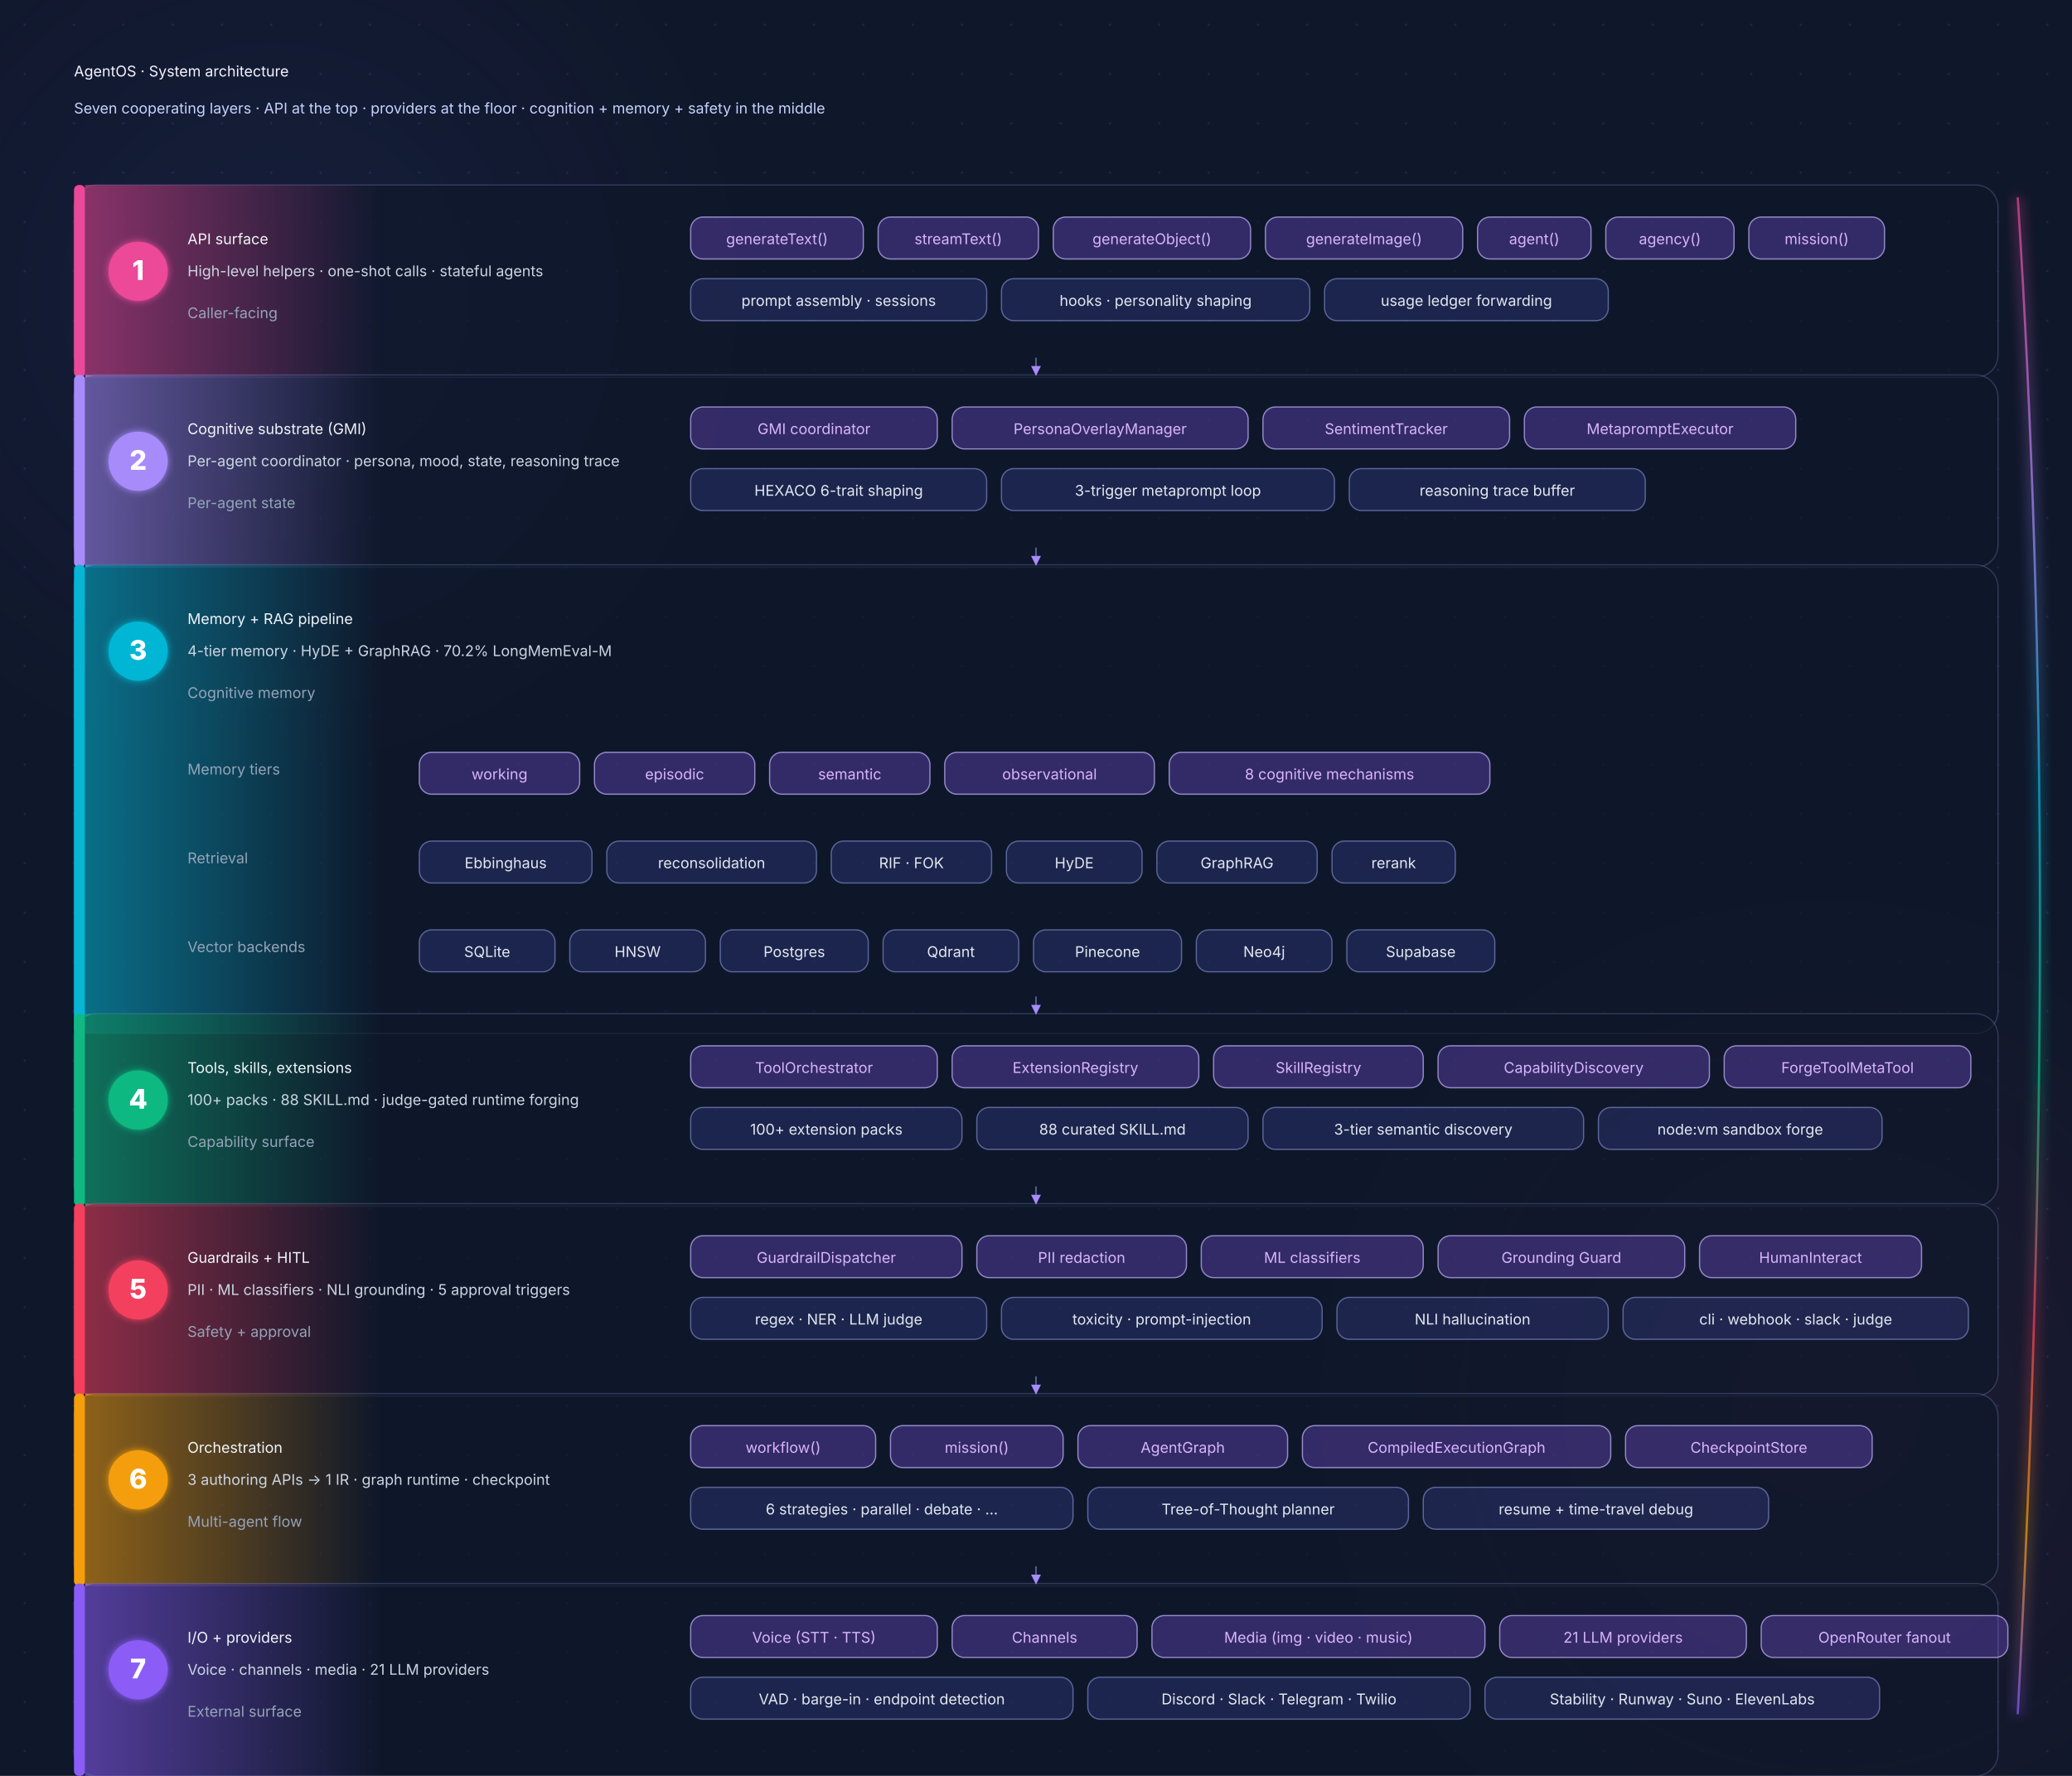
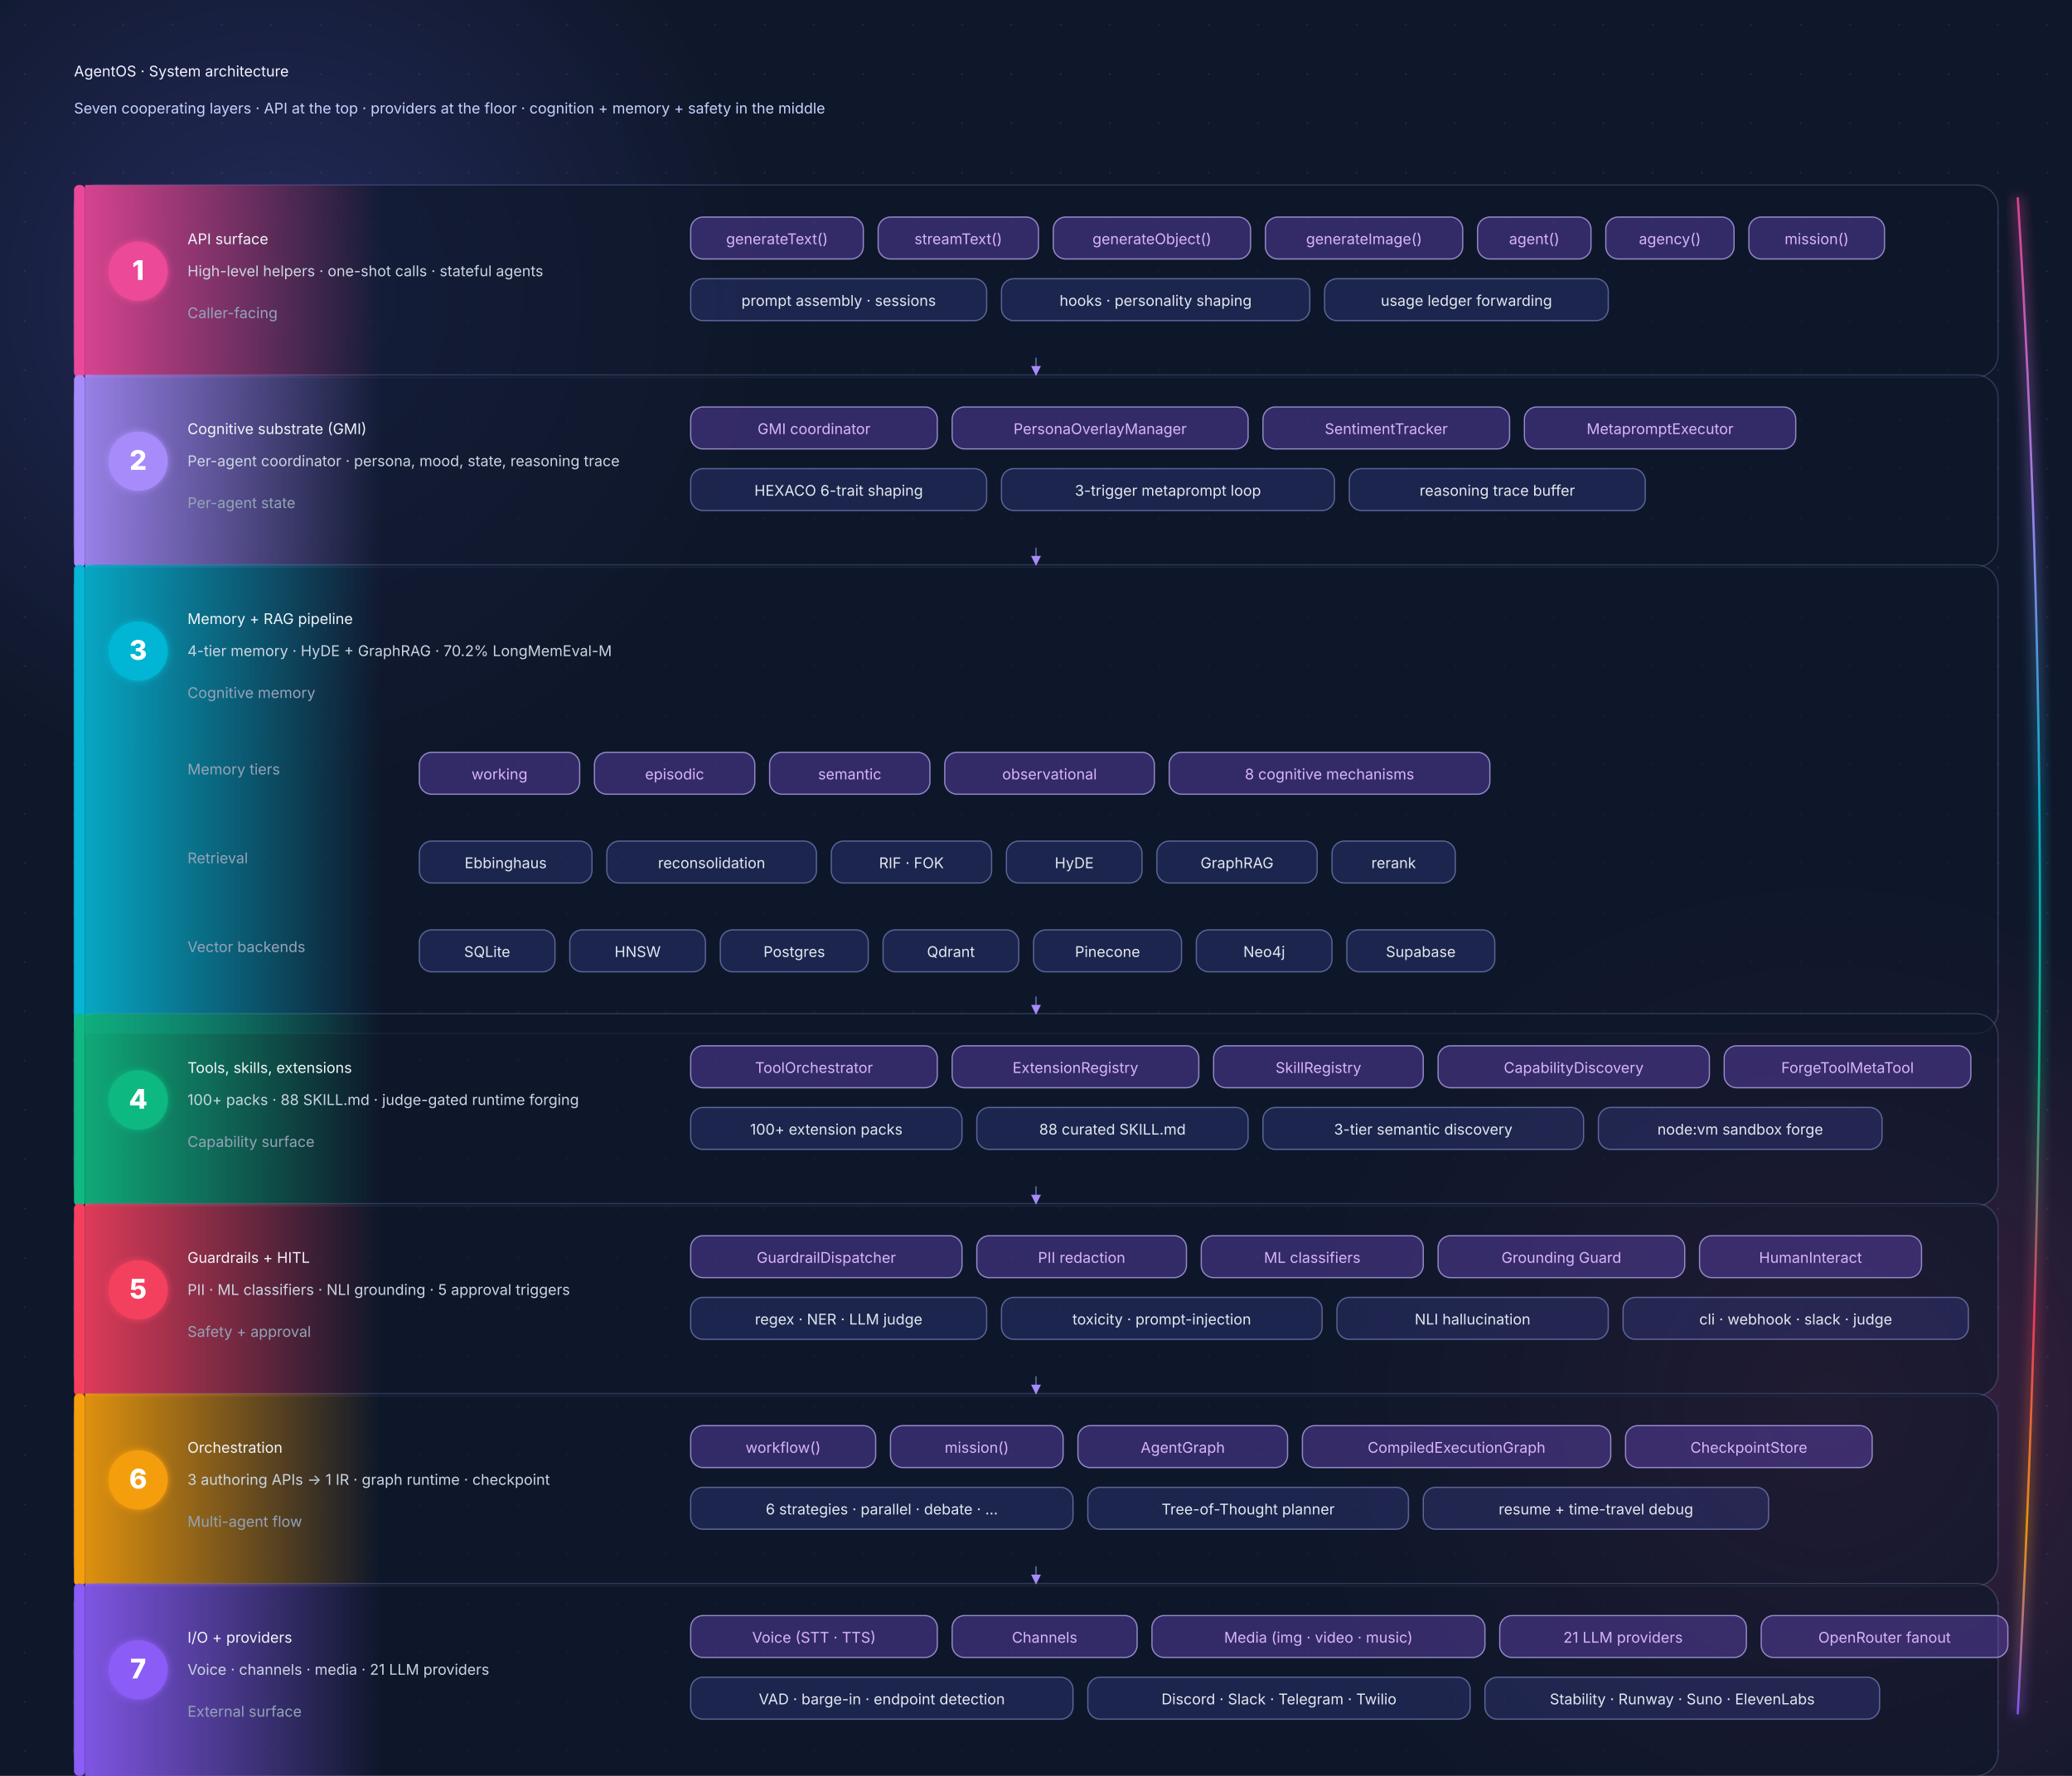
<svg xmlns="http://www.w3.org/2000/svg" viewBox="0 0 1680 1440" width="1680" height="1440" role="img" aria-labelledby="sa-title sa-desc" font-family="Inter, system-ui, -apple-system, sans-serif">
  <defs>
    <linearGradient id="sa-brand" x1="0%" y1="0%" x2="100%" y2="0%">
      <stop offset="0%" stop-color="#6366f1" />
      <stop offset="50%" stop-color="#8b5cf6" />
      <stop offset="100%" stop-color="#ec4899" />
    </linearGradient>
    <linearGradient id="sa-flow" x1="0%" y1="0%" x2="0%" y2="100%">
-       <stop offset="0%" stop-color="#ec4899" stop-opacity="0.7" />
-       <stop offset="20%" stop-color="#a78bfa" stop-opacity="0.7" />
-       <stop offset="40%" stop-color="#06b6d4" stop-opacity="0.7" />
-       <stop offset="58%" stop-color="#10b981" stop-opacity="0.7" />
-       <stop offset="74%" stop-color="#f43f5e" stop-opacity="0.7" />
-       <stop offset="88%" stop-color="#f59e0b" stop-opacity="0.7" />
-       <stop offset="100%" stop-color="#8b5cf6" stop-opacity="0.7" />
+       <stop offset="0%" stop-color="#ec4899" stop-opacity="0.9" />
+       <stop offset="20%" stop-color="#a78bfa" stop-opacity="0.9" />
+       <stop offset="40%" stop-color="#06b6d4" stop-opacity="0.9" />
+       <stop offset="58%" stop-color="#10b981" stop-opacity="0.9" />
+       <stop offset="74%" stop-color="#f43f5e" stop-opacity="0.9" />
+       <stop offset="88%" stop-color="#f59e0b" stop-opacity="0.9" />
+       <stop offset="100%" stop-color="#8b5cf6" stop-opacity="0.9" />
    </linearGradient>
    <linearGradient id="sa-edge-1" x1="0%" y1="0%" x2="100%" y2="0%">
-       <stop offset="0%" stop-color="#ec4899" stop-opacity="0.55" />
+       <stop offset="0%" stop-color="#ec4899" stop-opacity="0.9" />
      <stop offset="100%" stop-color="#ec4899" stop-opacity="0" />
    </linearGradient>
    <linearGradient id="sa-edge-2" x1="0%" y1="0%" x2="100%" y2="0%">
-       <stop offset="0%" stop-color="#a78bfa" stop-opacity="0.55" />
+       <stop offset="0%" stop-color="#a78bfa" stop-opacity="0.9" />
      <stop offset="100%" stop-color="#a78bfa" stop-opacity="0" />
    </linearGradient>
    <linearGradient id="sa-edge-3" x1="0%" y1="0%" x2="100%" y2="0%">
-       <stop offset="0%" stop-color="#06b6d4" stop-opacity="0.55" />
+       <stop offset="0%" stop-color="#06b6d4" stop-opacity="0.9" />
      <stop offset="100%" stop-color="#06b6d4" stop-opacity="0" />
    </linearGradient>
    <linearGradient id="sa-edge-4" x1="0%" y1="0%" x2="100%" y2="0%">
-       <stop offset="0%" stop-color="#10b981" stop-opacity="0.55" />
+       <stop offset="0%" stop-color="#10b981" stop-opacity="0.9" />
      <stop offset="100%" stop-color="#10b981" stop-opacity="0" />
    </linearGradient>
    <linearGradient id="sa-edge-5" x1="0%" y1="0%" x2="100%" y2="0%">
-       <stop offset="0%" stop-color="#f43f5e" stop-opacity="0.55" />
+       <stop offset="0%" stop-color="#f43f5e" stop-opacity="0.9" />
      <stop offset="100%" stop-color="#f43f5e" stop-opacity="0" />
    </linearGradient>
    <linearGradient id="sa-edge-6" x1="0%" y1="0%" x2="100%" y2="0%">
-       <stop offset="0%" stop-color="#f59e0b" stop-opacity="0.55" />
+       <stop offset="0%" stop-color="#f59e0b" stop-opacity="0.9" />
      <stop offset="100%" stop-color="#f59e0b" stop-opacity="0" />
    </linearGradient>
    <linearGradient id="sa-edge-7" x1="0%" y1="0%" x2="100%" y2="0%">
-       <stop offset="0%" stop-color="#8b5cf6" stop-opacity="0.55" />
+       <stop offset="0%" stop-color="#8b5cf6" stop-opacity="0.9" />
      <stop offset="100%" stop-color="#8b5cf6" stop-opacity="0" />
    </linearGradient>
    <radialGradient id="sa-orb-1" cx="50%" cy="50%" r="50%">
-       <stop offset="0%" stop-color="#6366f1" stop-opacity="0.09" />
+       <stop offset="0%" stop-color="#6366f1" stop-opacity="0.25" />
      <stop offset="100%" stop-color="#6366f1" stop-opacity="0" />
    </radialGradient>
    <radialGradient id="sa-orb-2" cx="50%" cy="50%" r="50%">
-       <stop offset="0%" stop-color="#ec4899" stop-opacity="0.07" />
+       <stop offset="0%" stop-color="#ec4899" stop-opacity="0.22" />
      <stop offset="100%" stop-color="#ec4899" stop-opacity="0" />
    </radialGradient>
    <pattern id="sa-dots" x="0" y="0" width="40" height="40" patternUnits="userSpaceOnUse">
      <circle cx="20" cy="20" r="0.9" fill="rgba(99,102,241,0.18)" />
    </pattern>
    <filter id="sa-disc-glow" x="-50%" y="-50%" width="200%" height="200%">
      <feGaussianBlur stdDeviation="3" result="b" />
      <feMerge>
        <feMergeNode in="b" />
        <feMergeNode in="SourceGraphic" />
      </feMerge>
    </filter>
    <filter id="sa-ribbon-glow" x="-50%" y="-50%" width="200%" height="200%">
      <feGaussianBlur stdDeviation="5" />
    </filter>
    <marker id="sa-arrow" viewBox="0 0 10 10" refX="9" refY="5" markerWidth="8" markerHeight="8" orient="auto">
      <path d="M 0 0 L 10 5 L 0 10 z" fill="#a78bfa" />
    </marker>
    <style>
      .bg { fill: #0f172a; }
      .h1 { fill: #f5f3ff; }
      .h2 { fill: #c7d2fe; }
      .card { fill: rgba(15, 23, 42, 0.65); stroke: rgba(165, 180, 252, 0.22); }
      .num         { font: 800 22px Inter, system-ui, sans-serif; fill: #ffffff; }
      .layer-title { fill: #f1f5f9; }
      .layer-sub { fill: #cbd5e1; }
      .lbl { fill: #94a3b8; }
      .lbl-row { fill: #94a3b8; }
      .pill { fill: rgba(99, 102, 241, 0.18); stroke: rgba(165, 180, 252, 0.48); }
      .pill-text { fill: #e2e8f0; }
      .pill-emph { fill: rgba(139, 92, 246, 0.3); stroke: rgba(196, 181, 253, 0.7); }
      .pill-emph-t { fill: #d8b4fe; }
      .disc-1 { fill: #ec4899; } .disc-2 { fill: #a78bfa; } .disc-3 { fill: #06b6d4; }
      .disc-4 { fill: #10b981; } .disc-5 { fill: #f43f5e; } .disc-6 { fill: #f59e0b; }
      .disc-7 { fill: #8b5cf6; }
      .layer-conn { stroke: rgba(165, 180, 252, 0.6); }

            [data-theme='dark'] .h1          { fill: #f5f3ff; }
      [data-theme='dark'] .h2          { fill: #c7d2fe; }
      [data-theme='dark'] .card        { fill: rgba(15, 23, 42, 0.65); stroke: rgba(165, 180, 252, 0.22); }
      [data-theme='dark'] .layer-title { fill: #f1f5f9; }
      [data-theme='dark'] .layer-sub   { fill: #cbd5e1; }
      [data-theme='dark'] .lbl         { fill: #94a3b8; }
      [data-theme='dark'] .lbl-row     { fill: #94a3b8; }
      [data-theme='dark'] .pill        { fill: rgba(99, 102, 241, 0.18); stroke: rgba(165, 180, 252, 0.48); }
      [data-theme='dark'] .pill-text   { fill: #e2e8f0; }
      [data-theme='dark'] .pill-emph   { fill: rgba(139, 92, 246, 0.3); stroke: rgba(196, 181, 253, 0.7); }
      [data-theme='dark'] .pill-emph-t { fill: #d8b4fe; }
      [data-theme='dark'] .layer-conn  { stroke: rgba(165, 180, 252, 0.6); }
    </style>
  </defs>
  <rect class="bg" x="0" y="0" width="1680" height="1440" />
  <rect x="0" y="0" width="1680" height="1440" fill="url(#sa-dots)" />
  <circle cx="220" cy="240" r="400" fill="url(#sa-orb-1)" />
  <circle cx="1480" cy="1140" r="420" fill="url(#sa-orb-2)" />
  <text x="60" y="62" class="h1">AgentOS · System architecture</text>
  <text x="60" y="92" class="h2">Seven cooperating layers · API at the top · providers at the floor · cognition + memory + safety in the middle</text>
  <line x1="60" y1="114" x2="1620" y2="114" stroke="url(#sa-brand)" stroke-width="2.5" />
  <path d="M 1636 160 Q 1672 720 1636 1390" stroke="url(#sa-flow)" stroke-width="3" fill="none" filter="url(#sa-ribbon-glow)" />
  <path d="M 1636 160 Q 1672 720 1636 1390" stroke="url(#sa-flow)" stroke-width="1.8" fill="none" />
  <g transform="translate(60, 150)">
    <rect width="1560" height="156" rx="18" class="card" />
    <rect width="9" height="156" rx="4" fill="#ec4899" />
    <rect x="9" width="240" height="156" fill="url(#sa-edge-1)" />
    <circle cx="52" cy="70" r="24" class="disc-1" filter="url(#sa-disc-glow)" />
    <text x="52" y="77" text-anchor="middle" class="num">1</text>
    <text x="92" y="48" class="layer-title">API surface</text>
    <text x="92" y="74" class="layer-sub">High-level helpers · one-shot calls · stateful agents</text>
    <text x="92" y="108" class="lbl">Caller-facing</text>
    <g transform="translate(500, 26)">
      <g>
        <rect width="140" height="34" rx="10" class="pill-emph" />
        <text x="70" y="22" text-anchor="middle" class="pill-emph-t">generateText()</text>
      </g>
      <g transform="translate(152, 0)">
        <rect width="130" height="34" rx="10" class="pill-emph" />
        <text x="65" y="22" text-anchor="middle" class="pill-emph-t">streamText()</text>
      </g>
      <g transform="translate(294, 0)">
        <rect width="160" height="34" rx="10" class="pill-emph" />
        <text x="80" y="22" text-anchor="middle" class="pill-emph-t">generateObject()</text>
      </g>
      <g transform="translate(466, 0)">
        <rect width="160" height="34" rx="10" class="pill-emph" />
        <text x="80" y="22" text-anchor="middle" class="pill-emph-t">generateImage()</text>
      </g>
      <g transform="translate(638, 0)">
        <rect width="92" height="34" rx="10" class="pill-emph" />
        <text x="46" y="22" text-anchor="middle" class="pill-emph-t">agent()</text>
      </g>
      <g transform="translate(742, 0)">
        <rect width="104" height="34" rx="10" class="pill-emph" />
        <text x="52" y="22" text-anchor="middle" class="pill-emph-t">agency()</text>
      </g>
      <g transform="translate(858, 0)">
        <rect width="110" height="34" rx="10" class="pill-emph" />
        <text x="55" y="22" text-anchor="middle" class="pill-emph-t">mission()</text>
      </g>
    </g>
    <g transform="translate(500, 76)">
      <g>
        <rect width="240" height="34" rx="10" class="pill" />
        <text x="120" y="22" text-anchor="middle" class="pill-text">prompt assembly · sessions</text>
      </g>
      <g transform="translate(252, 0)">
        <rect width="250" height="34" rx="10" class="pill" />
        <text x="125" y="22" text-anchor="middle" class="pill-text">hooks · personality shaping</text>
      </g>
      <g transform="translate(514, 0)">
        <rect width="230" height="34" rx="10" class="pill" />
        <text x="115" y="22" text-anchor="middle" class="pill-text">usage ledger forwarding</text>
      </g>
    </g>
  </g>
  <g transform="translate(60, 304)">
    <rect width="1560" height="156" rx="18" class="card" />
    <rect width="9" height="156" rx="4" fill="#a78bfa" />
    <rect x="9" width="240" height="156" fill="url(#sa-edge-2)" />
    <circle cx="52" cy="70" r="24" class="disc-2" filter="url(#sa-disc-glow)" />
    <text x="52" y="77" text-anchor="middle" class="num">2</text>
    <text x="92" y="48" class="layer-title">Cognitive substrate (GMI)</text>
    <text x="92" y="74" class="layer-sub">Per-agent coordinator · persona, mood, state, reasoning trace</text>
    <text x="92" y="108" class="lbl">Per-agent state</text>
    <g transform="translate(500, 26)">
      <g>
        <rect width="200" height="34" rx="10" class="pill-emph" />
        <text x="100" y="22" text-anchor="middle" class="pill-emph-t">GMI coordinator</text>
      </g>
      <g transform="translate(212, 0)">
        <rect width="240" height="34" rx="10" class="pill-emph" />
        <text x="120" y="22" text-anchor="middle" class="pill-emph-t">PersonaOverlayManager</text>
      </g>
      <g transform="translate(464, 0)">
        <rect width="200" height="34" rx="10" class="pill-emph" />
        <text x="100" y="22" text-anchor="middle" class="pill-emph-t">SentimentTracker</text>
      </g>
      <g transform="translate(676, 0)">
        <rect width="220" height="34" rx="10" class="pill-emph" />
        <text x="110" y="22" text-anchor="middle" class="pill-emph-t">MetapromptExecutor</text>
      </g>
    </g>
    <g transform="translate(500, 76)">
      <g>
        <rect width="240" height="34" rx="10" class="pill" />
        <text x="120" y="22" text-anchor="middle" class="pill-text">HEXACO 6-trait shaping</text>
      </g>
      <g transform="translate(252, 0)">
        <rect width="270" height="34" rx="10" class="pill" />
        <text x="135" y="22" text-anchor="middle" class="pill-text">3-trigger metaprompt loop</text>
      </g>
      <g transform="translate(534, 0)">
        <rect width="240" height="34" rx="10" class="pill" />
        <text x="120" y="22" text-anchor="middle" class="pill-text">reasoning trace buffer</text>
      </g>
    </g>
  </g>
  <g transform="translate(60, 458)">
    <rect width="1560" height="380" rx="18" class="card" />
    <rect width="9" height="380" rx="4" fill="#06b6d4" />
    <rect x="9" width="240" height="380" fill="url(#sa-edge-3)" />
    <circle cx="52" cy="70" r="24" class="disc-3" filter="url(#sa-disc-glow)" />
    <text x="52" y="77" text-anchor="middle" class="num">3</text>
    <text x="92" y="48" class="layer-title">Memory + RAG pipeline</text>
    <text x="92" y="74" class="layer-sub">4-tier memory · HyDE + GraphRAG · 70.2% LongMemEval-M</text>
    <text x="92" y="108" class="lbl">Cognitive memory</text>
    <text x="92" y="170" class="lbl-row">Memory tiers</text>
    <g transform="translate(280, 152)">
      <g>
        <rect width="130" height="34" rx="10" class="pill-emph" />
        <text x="65" y="22" text-anchor="middle" class="pill-emph-t">working</text>
      </g>
      <g transform="translate(142, 0)">
        <rect width="130" height="34" rx="10" class="pill-emph" />
        <text x="65" y="22" text-anchor="middle" class="pill-emph-t">episodic</text>
      </g>
      <g transform="translate(284, 0)">
        <rect width="130" height="34" rx="10" class="pill-emph" />
        <text x="65" y="22" text-anchor="middle" class="pill-emph-t">semantic</text>
      </g>
      <g transform="translate(426, 0)">
        <rect width="170" height="34" rx="10" class="pill-emph" />
        <text x="85" y="22" text-anchor="middle" class="pill-emph-t">observational</text>
      </g>
      <g transform="translate(608, 0)">
        <rect width="260" height="34" rx="10" class="pill-emph" />
        <text x="130" y="22" text-anchor="middle" class="pill-emph-t">8 cognitive mechanisms</text>
      </g>
    </g>
    <text x="92" y="242" class="lbl-row">Retrieval</text>
    <g transform="translate(280, 224)">
      <g>
        <rect width="140" height="34" rx="10" class="pill" />
        <text x="70" y="22" text-anchor="middle" class="pill-text">Ebbinghaus</text>
      </g>
      <g transform="translate(152, 0)">
        <rect width="170" height="34" rx="10" class="pill" />
        <text x="85" y="22" text-anchor="middle" class="pill-text">reconsolidation</text>
      </g>
      <g transform="translate(334, 0)">
        <rect width="130" height="34" rx="10" class="pill" />
        <text x="65" y="22" text-anchor="middle" class="pill-text">RIF · FOK</text>
      </g>
      <g transform="translate(476, 0)">
        <rect width="110" height="34" rx="10" class="pill" />
        <text x="55" y="22" text-anchor="middle" class="pill-text">HyDE</text>
      </g>
      <g transform="translate(598, 0)">
        <rect width="130" height="34" rx="10" class="pill" />
        <text x="65" y="22" text-anchor="middle" class="pill-text">GraphRAG</text>
      </g>
      <g transform="translate(740, 0)">
        <rect width="100" height="34" rx="10" class="pill" />
        <text x="50" y="22" text-anchor="middle" class="pill-text">rerank</text>
      </g>
    </g>
    <text x="92" y="314" class="lbl-row">Vector backends</text>
    <g transform="translate(280, 296)">
      <g>
        <rect width="110" height="34" rx="10" class="pill" />
        <text x="55" y="22" text-anchor="middle" class="pill-text">SQLite</text>
      </g>
      <g transform="translate(122, 0)">
        <rect width="110" height="34" rx="10" class="pill" />
        <text x="55" y="22" text-anchor="middle" class="pill-text">HNSW</text>
      </g>
      <g transform="translate(244, 0)">
        <rect width="120" height="34" rx="10" class="pill" />
        <text x="60" y="22" text-anchor="middle" class="pill-text">Postgres</text>
      </g>
      <g transform="translate(376, 0)">
        <rect width="110" height="34" rx="10" class="pill" />
        <text x="55" y="22" text-anchor="middle" class="pill-text">Qdrant</text>
      </g>
      <g transform="translate(498, 0)">
        <rect width="120" height="34" rx="10" class="pill" />
        <text x="60" y="22" text-anchor="middle" class="pill-text">Pinecone</text>
      </g>
      <g transform="translate(630, 0)">
        <rect width="110" height="34" rx="10" class="pill" />
        <text x="55" y="22" text-anchor="middle" class="pill-text">Neo4j</text>
      </g>
      <g transform="translate(752, 0)">
        <rect width="120" height="34" rx="10" class="pill" />
        <text x="60" y="22" text-anchor="middle" class="pill-text">Supabase</text>
      </g>
    </g>
  </g>
  <g transform="translate(60, 822)">
    <rect width="1560" height="156" rx="18" class="card" />
    <rect width="9" height="156" rx="4" fill="#10b981" />
    <rect x="9" width="240" height="156" fill="url(#sa-edge-4)" />
    <circle cx="52" cy="70" r="24" class="disc-4" filter="url(#sa-disc-glow)" />
    <text x="52" y="77" text-anchor="middle" class="num">4</text>
    <text x="92" y="48" class="layer-title">Tools, skills, extensions</text>
    <text x="92" y="74" class="layer-sub">100+ packs · 88 SKILL.md · judge-gated runtime forging</text>
    <text x="92" y="108" class="lbl">Capability surface</text>
    <g transform="translate(500, 26)">
      <g>
        <rect width="200" height="34" rx="10" class="pill-emph" />
        <text x="100" y="22" text-anchor="middle" class="pill-emph-t">ToolOrchestrator</text>
      </g>
      <g transform="translate(212, 0)">
        <rect width="200" height="34" rx="10" class="pill-emph" />
        <text x="100" y="22" text-anchor="middle" class="pill-emph-t">ExtensionRegistry</text>
      </g>
      <g transform="translate(424, 0)">
        <rect width="170" height="34" rx="10" class="pill-emph" />
        <text x="85" y="22" text-anchor="middle" class="pill-emph-t">SkillRegistry</text>
      </g>
      <g transform="translate(606, 0)">
        <rect width="220" height="34" rx="10" class="pill-emph" />
        <text x="110" y="22" text-anchor="middle" class="pill-emph-t">CapabilityDiscovery</text>
      </g>
      <g transform="translate(838, 0)">
        <rect width="200" height="34" rx="10" class="pill-emph" />
        <text x="100" y="22" text-anchor="middle" class="pill-emph-t">ForgeToolMetaTool</text>
      </g>
    </g>
    <g transform="translate(500, 76)">
      <g>
        <rect width="220" height="34" rx="10" class="pill" />
        <text x="110" y="22" text-anchor="middle" class="pill-text">100+ extension packs</text>
      </g>
      <g transform="translate(232, 0)">
        <rect width="220" height="34" rx="10" class="pill" />
        <text x="110" y="22" text-anchor="middle" class="pill-text">88 curated SKILL.md</text>
      </g>
      <g transform="translate(464, 0)">
        <rect width="260" height="34" rx="10" class="pill" />
        <text x="130" y="22" text-anchor="middle" class="pill-text">3-tier semantic discovery</text>
      </g>
      <g transform="translate(736, 0)">
        <rect width="230" height="34" rx="10" class="pill" />
        <text x="115" y="22" text-anchor="middle" class="pill-text">node:vm sandbox forge</text>
      </g>
    </g>
  </g>
  <g transform="translate(60, 976)">
    <rect width="1560" height="156" rx="18" class="card" />
    <rect width="9" height="156" rx="4" fill="#f43f5e" />
    <rect x="9" width="240" height="156" fill="url(#sa-edge-5)" />
    <circle cx="52" cy="70" r="24" class="disc-5" filter="url(#sa-disc-glow)" />
    <text x="52" y="77" text-anchor="middle" class="num">5</text>
    <text x="92" y="48" class="layer-title">Guardrails + HITL</text>
    <text x="92" y="74" class="layer-sub">PII · ML classifiers · NLI grounding · 5 approval triggers</text>
    <text x="92" y="108" class="lbl">Safety + approval</text>
    <g transform="translate(500, 26)">
      <g>
        <rect width="220" height="34" rx="10" class="pill-emph" />
        <text x="110" y="22" text-anchor="middle" class="pill-emph-t">GuardrailDispatcher</text>
      </g>
      <g transform="translate(232, 0)">
        <rect width="170" height="34" rx="10" class="pill-emph" />
        <text x="85" y="22" text-anchor="middle" class="pill-emph-t">PII redaction</text>
      </g>
      <g transform="translate(414, 0)">
        <rect width="180" height="34" rx="10" class="pill-emph" />
        <text x="90" y="22" text-anchor="middle" class="pill-emph-t">ML classifiers</text>
      </g>
      <g transform="translate(606, 0)">
        <rect width="200" height="34" rx="10" class="pill-emph" />
        <text x="100" y="22" text-anchor="middle" class="pill-emph-t">Grounding Guard</text>
      </g>
      <g transform="translate(818, 0)">
        <rect width="180" height="34" rx="10" class="pill-emph" />
        <text x="90" y="22" text-anchor="middle" class="pill-emph-t">HumanInteract</text>
      </g>
    </g>
    <g transform="translate(500, 76)">
      <g>
        <rect width="240" height="34" rx="10" class="pill" />
        <text x="120" y="22" text-anchor="middle" class="pill-text">regex · NER · LLM judge</text>
      </g>
      <g transform="translate(252, 0)">
        <rect width="260" height="34" rx="10" class="pill" />
        <text x="130" y="22" text-anchor="middle" class="pill-text">toxicity · prompt-injection</text>
      </g>
      <g transform="translate(524, 0)">
        <rect width="220" height="34" rx="10" class="pill" />
        <text x="110" y="22" text-anchor="middle" class="pill-text">NLI hallucination</text>
      </g>
      <g transform="translate(756, 0)">
        <rect width="280" height="34" rx="10" class="pill" />
        <text x="140" y="22" text-anchor="middle" class="pill-text">cli · webhook · slack · judge</text>
      </g>
    </g>
  </g>
  <g transform="translate(60, 1130)">
    <rect width="1560" height="156" rx="18" class="card" />
    <rect width="9" height="156" rx="4" fill="#f59e0b" />
    <rect x="9" width="240" height="156" fill="url(#sa-edge-6)" />
    <circle cx="52" cy="70" r="24" class="disc-6" filter="url(#sa-disc-glow)" />
    <text x="52" y="77" text-anchor="middle" class="num">6</text>
    <text x="92" y="48" class="layer-title">Orchestration</text>
    <text x="92" y="74" class="layer-sub">3 authoring APIs → 1 IR · graph runtime · checkpoint</text>
    <text x="92" y="108" class="lbl">Multi-agent flow</text>
    <g transform="translate(500, 26)">
      <g>
        <rect width="150" height="34" rx="10" class="pill-emph" />
        <text x="75" y="22" text-anchor="middle" class="pill-emph-t">workflow()</text>
      </g>
      <g transform="translate(162, 0)">
        <rect width="140" height="34" rx="10" class="pill-emph" />
        <text x="70" y="22" text-anchor="middle" class="pill-emph-t">mission()</text>
      </g>
      <g transform="translate(314, 0)">
        <rect width="170" height="34" rx="10" class="pill-emph" />
        <text x="85" y="22" text-anchor="middle" class="pill-emph-t">AgentGraph</text>
      </g>
      <g transform="translate(496, 0)">
        <rect width="250" height="34" rx="10" class="pill-emph" />
        <text x="125" y="22" text-anchor="middle" class="pill-emph-t">CompiledExecutionGraph</text>
      </g>
      <g transform="translate(758, 0)">
        <rect width="200" height="34" rx="10" class="pill-emph" />
        <text x="100" y="22" text-anchor="middle" class="pill-emph-t">CheckpointStore</text>
      </g>
    </g>
    <g transform="translate(500, 76)">
      <g>
        <rect width="310" height="34" rx="10" class="pill" />
        <text x="155" y="22" text-anchor="middle" class="pill-text">6 strategies · parallel · debate · …</text>
      </g>
      <g transform="translate(322, 0)">
        <rect width="260" height="34" rx="10" class="pill" />
        <text x="130" y="22" text-anchor="middle" class="pill-text">Tree-of-Thought planner</text>
      </g>
      <g transform="translate(594, 0)">
        <rect width="280" height="34" rx="10" class="pill" />
        <text x="140" y="22" text-anchor="middle" class="pill-text">resume + time-travel debug</text>
      </g>
    </g>
  </g>
  <g transform="translate(60, 1284)">
    <rect width="1560" height="156" rx="18" class="card" />
    <rect width="9" height="156" rx="4" fill="#8b5cf6" />
    <rect x="9" width="240" height="156" fill="url(#sa-edge-7)" />
    <circle cx="52" cy="70" r="24" class="disc-7" filter="url(#sa-disc-glow)" />
    <text x="52" y="77" text-anchor="middle" class="num">7</text>
    <text x="92" y="48" class="layer-title">I/O + providers</text>
    <text x="92" y="74" class="layer-sub">Voice · channels · media · 21 LLM providers</text>
    <text x="92" y="108" class="lbl">External surface</text>
    <g transform="translate(500, 26)">
      <g>
        <rect width="200" height="34" rx="10" class="pill-emph" />
        <text x="100" y="22" text-anchor="middle" class="pill-emph-t">Voice (STT · TTS)</text>
      </g>
      <g transform="translate(212, 0)">
        <rect width="150" height="34" rx="10" class="pill-emph" />
        <text x="75" y="22" text-anchor="middle" class="pill-emph-t">Channels</text>
      </g>
      <g transform="translate(374, 0)">
        <rect width="270" height="34" rx="10" class="pill-emph" />
        <text x="135" y="22" text-anchor="middle" class="pill-emph-t">Media (img · video · music)</text>
      </g>
      <g transform="translate(656, 0)">
        <rect width="200" height="34" rx="10" class="pill-emph" />
        <text x="100" y="22" text-anchor="middle" class="pill-emph-t">21 LLM providers</text>
      </g>
      <g transform="translate(868, 0)">
        <rect width="200" height="34" rx="10" class="pill-emph" />
        <text x="100" y="22" text-anchor="middle" class="pill-emph-t">OpenRouter fanout</text>
      </g>
    </g>
    <g transform="translate(500, 76)">
      <g>
        <rect width="310" height="34" rx="10" class="pill" />
        <text x="155" y="22" text-anchor="middle" class="pill-text">VAD · barge-in · endpoint detection</text>
      </g>
      <g transform="translate(322, 0)">
        <rect width="310" height="34" rx="10" class="pill" />
        <text x="155" y="22" text-anchor="middle" class="pill-text">Discord · Slack · Telegram · Twilio</text>
      </g>
      <g transform="translate(644, 0)">
        <rect width="320" height="34" rx="10" class="pill" />
        <text x="160" y="22" text-anchor="middle" class="pill-text">Stability · Runway · Suno · ElevenLabs</text>
      </g>
    </g>
  </g>
  <path d="M 840 290 L 840 304" class="layer-conn" marker-end="url(#sa-arrow)" />
  <path d="M 840 444 L 840 458" class="layer-conn" marker-end="url(#sa-arrow)" />
  <path d="M 840 808 L 840 822" class="layer-conn" marker-end="url(#sa-arrow)" />
  <path d="M 840 962 L 840 976" class="layer-conn" marker-end="url(#sa-arrow)" />
  <path d="M 840 1116 L 840 1130" class="layer-conn" marker-end="url(#sa-arrow)" />
  <path d="M 840 1270 L 840 1284" class="layer-conn" marker-end="url(#sa-arrow)" />
</svg>
